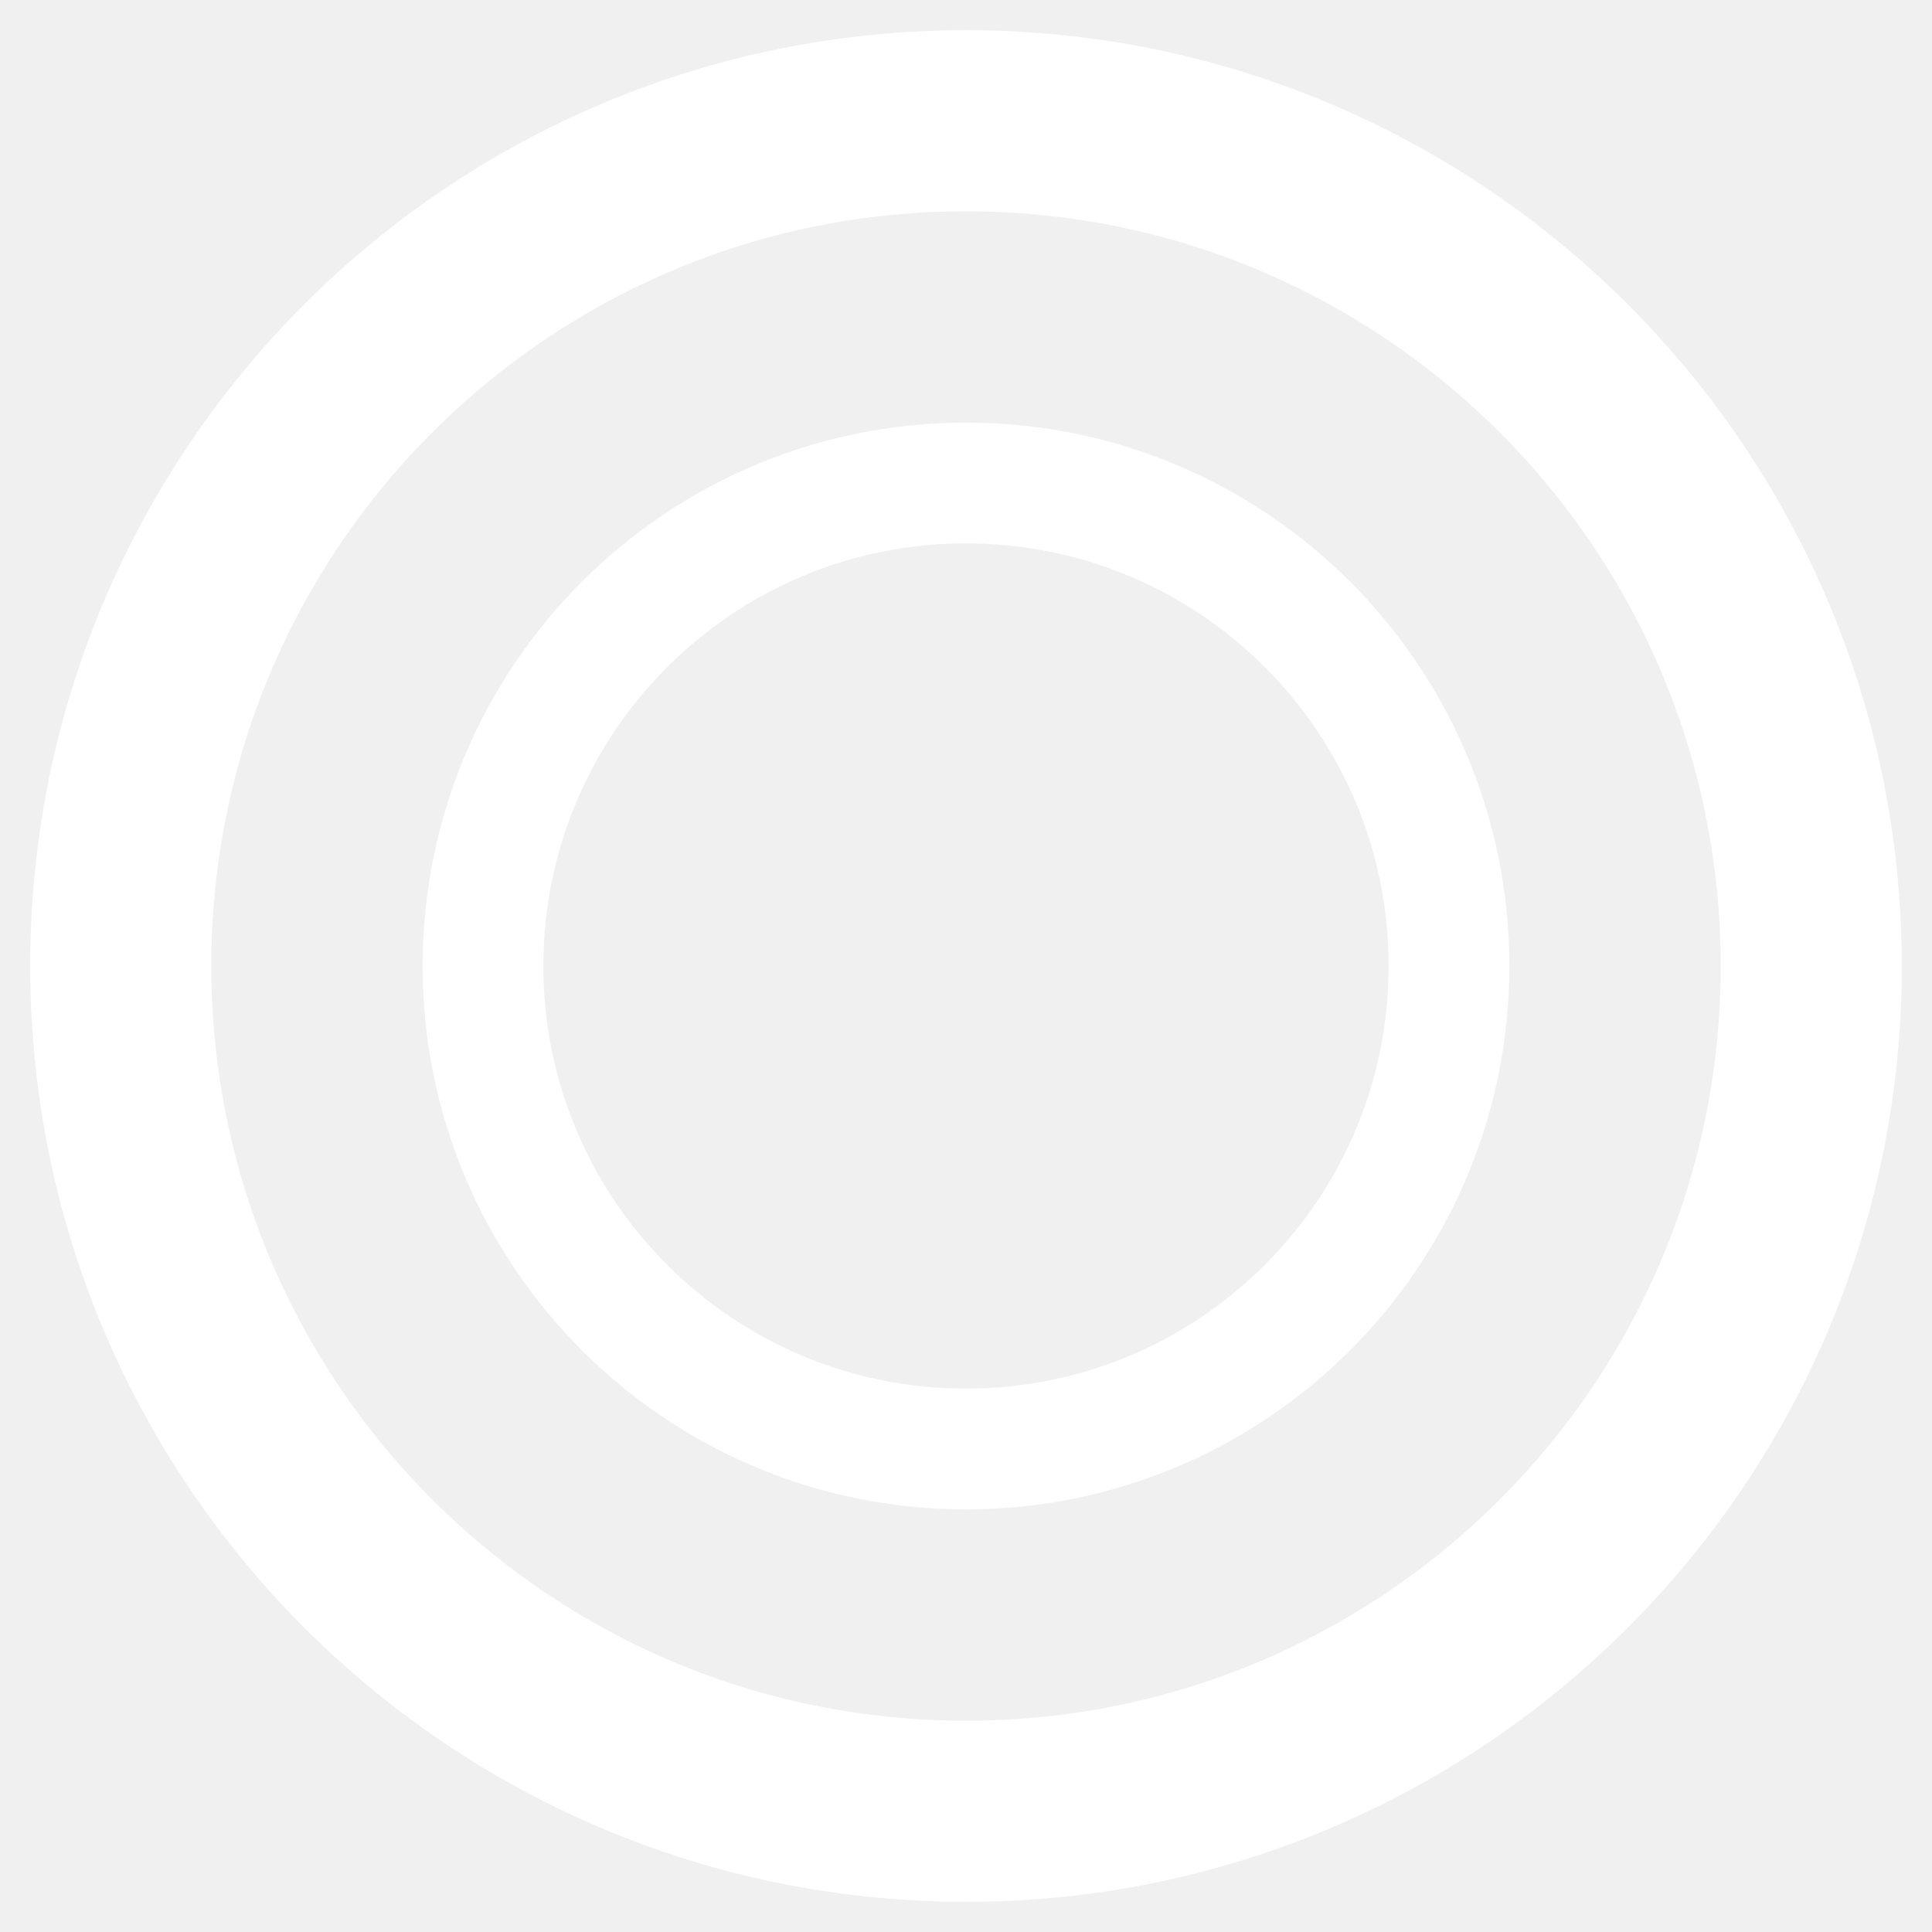
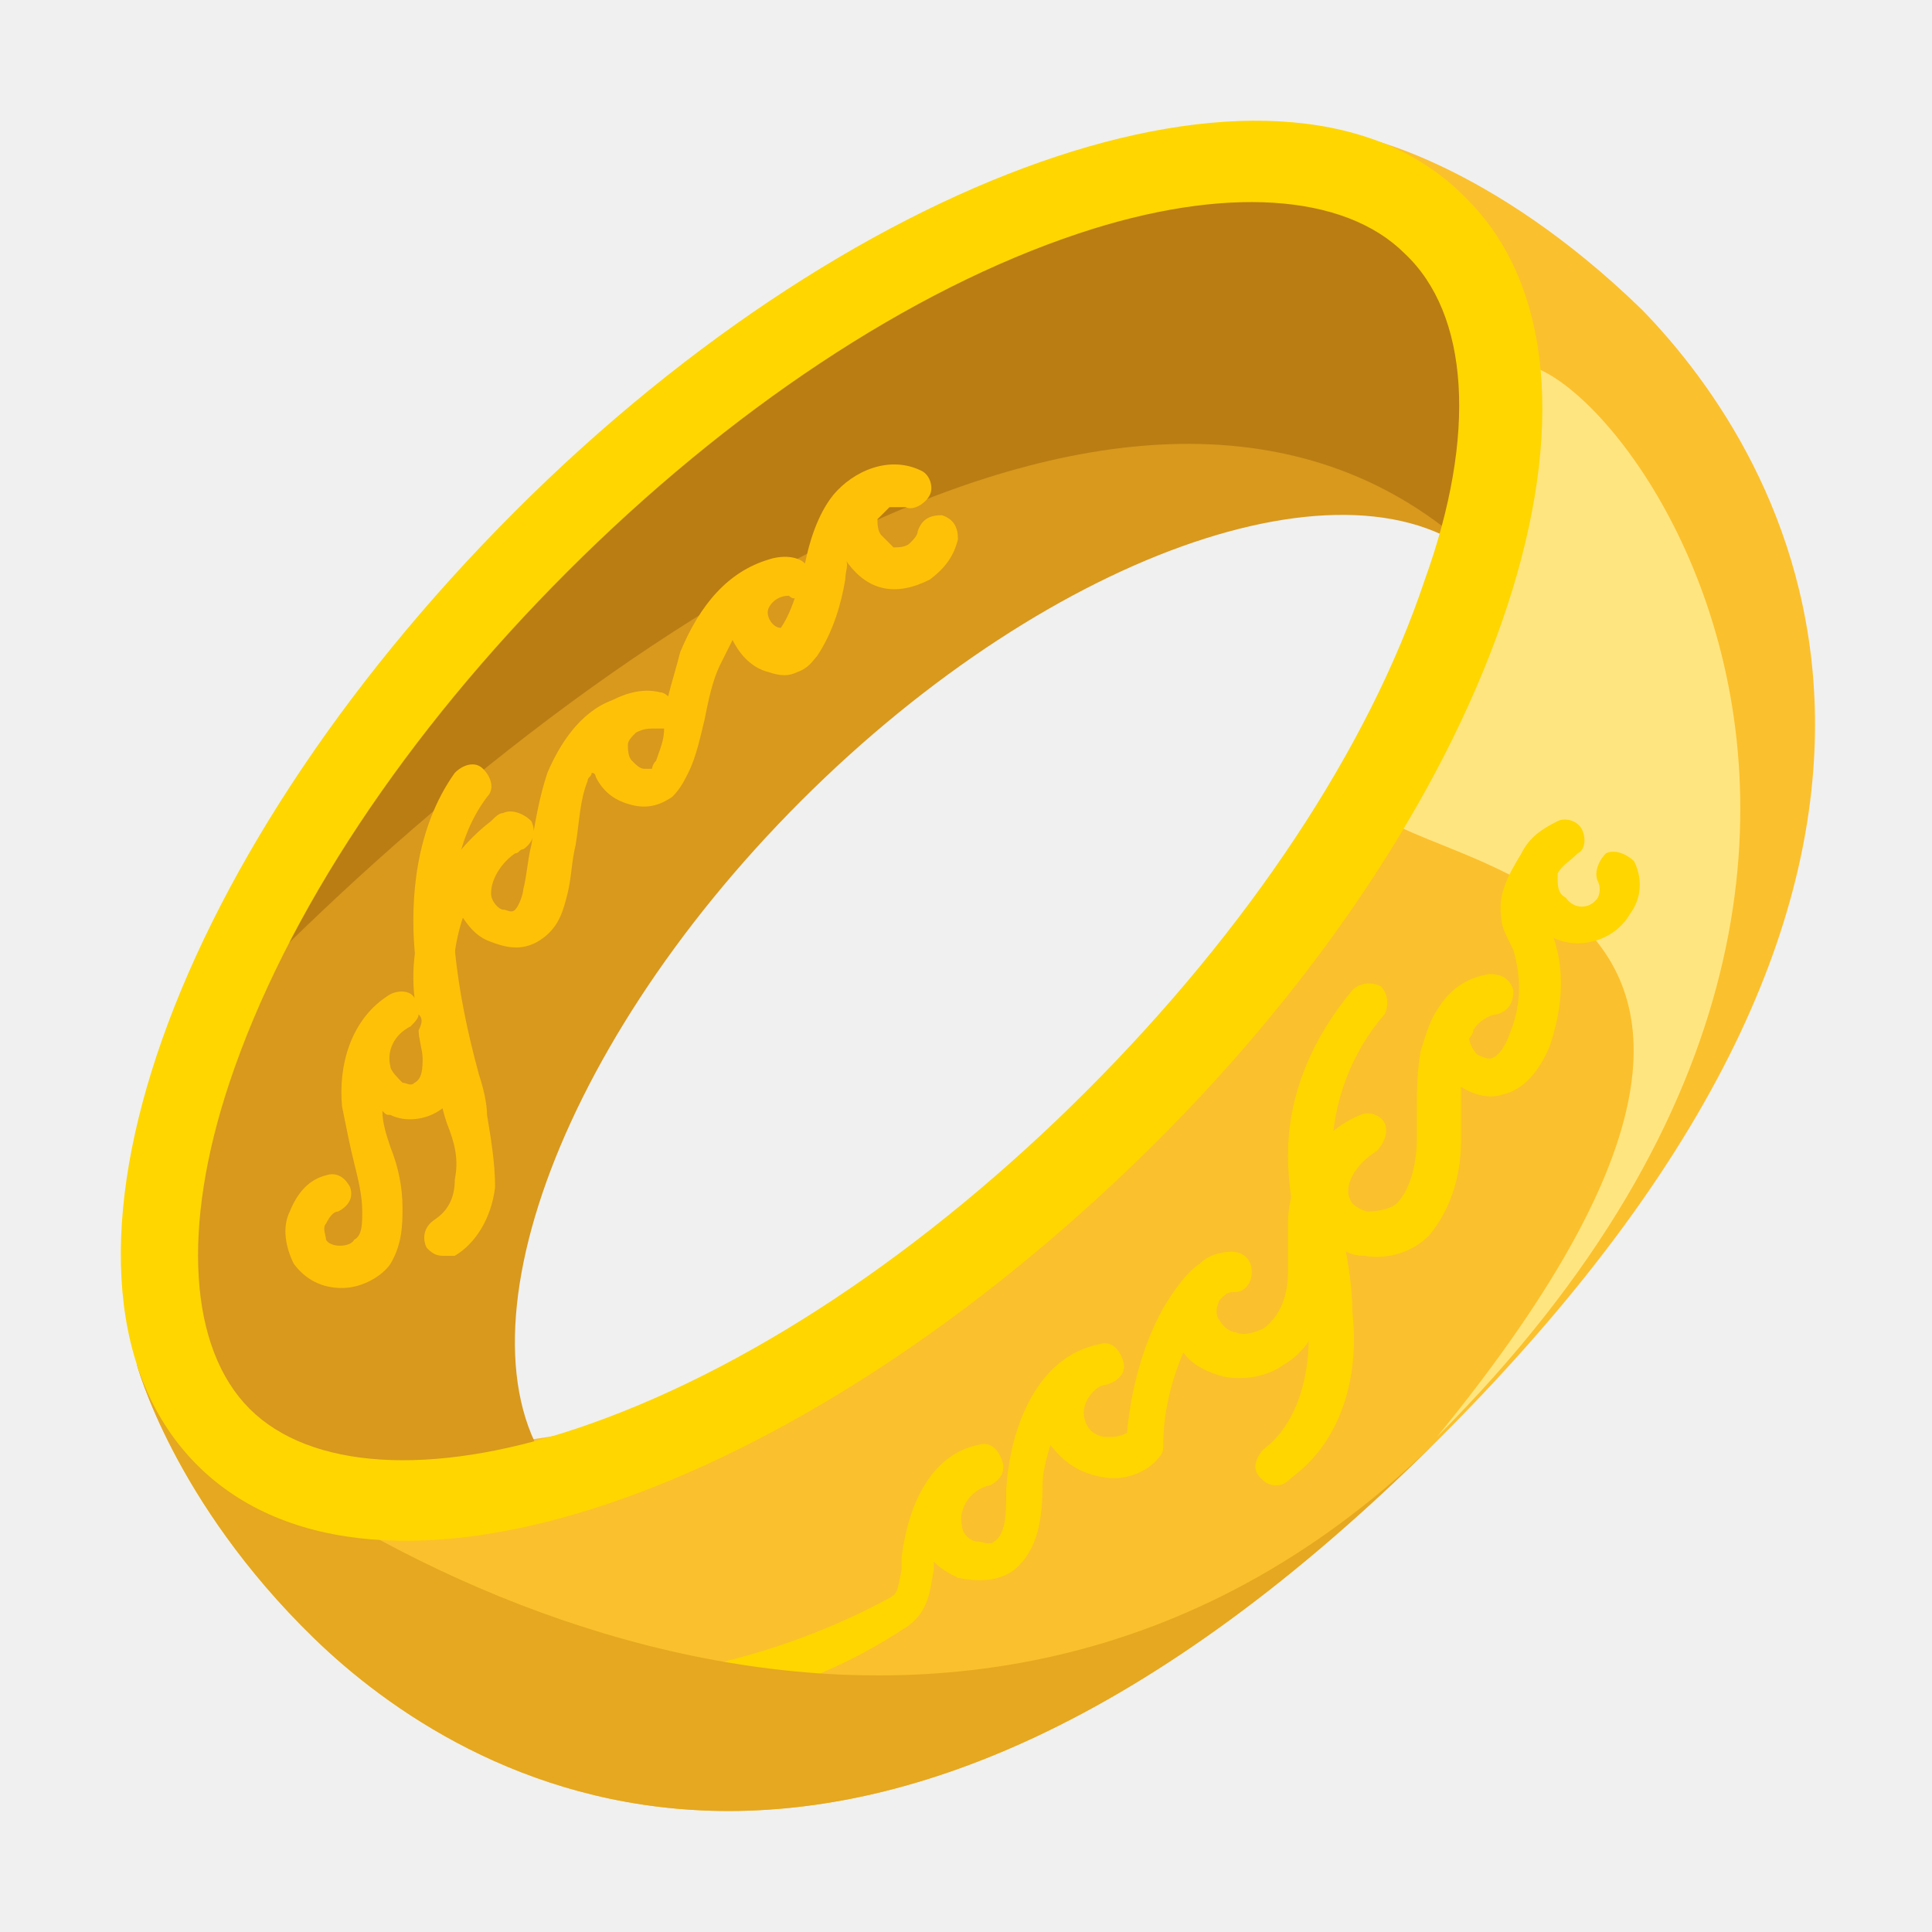
- <svg xmlns="http://www.w3.org/2000/svg" width="32" height="32">
-   <circle cx="16" cy="16" r="14" fill="none" stroke="#ffffff" stroke-width="3" />
-   <circle cx="16" cy="16" r="8" fill="none" stroke="#ffffff" stroke-width="2" />
+ <svg xmlns="http://www.w3.org/2000/svg" viewBox="0 0 48 48" width="48px" height="48px">
+   <path fill="#fbc02d" d="M27.5,27.5c-10.9,11-19.2,8.9-24.1,6.4c0,0,0.9,3.4,4.4,6.8c3.6,3.5,13.4,9.6,28-5s8.5-24.4,5-28 C37,4,33.8,3.4,33.8,3.4S44.6,10.4,27.5,27.5z" />
+   <path fill="#ffe57f" d="M35.7,35.7c16.2-16.2,1.2-30.3,1.5-25.8c0.1,2.4-0.6,5.6-3.1,9.6C32.6,21.8,48.2,20.4,35.7,35.7z" />
+   <path fill="#ffd600" d="M14.3,42.8c-0.3,0-0.5-0.2-0.5-0.5c0-0.3,0.2-0.5,0.5-0.5c2.7-0.1,5.4-0.8,7.8-2.1 c0.2-0.1,0.2-0.2,0.3-0.7c0-0.1,0-0.2,0-0.3c0.2-1.6,0.9-2.6,1.9-2.8c0.3-0.1,0.5,0.1,0.6,0.4c0.1,0.3-0.1,0.5-0.3,0.6 c-0.5,0.1-0.8,0.6-0.7,1c0,0.2,0.2,0.4,0.4,0.4c0.1,0,0.3,0.1,0.4,0c0.3-0.2,0.3-0.7,0.3-1.3c0.1-1.6,0.8-3.3,2.3-3.6 c0.3-0.1,0.5,0.1,0.6,0.4c0.1,0.3-0.1,0.5-0.4,0.6c-0.2,0-0.4,0.2-0.5,0.4c-0.1,0.2-0.1,0.4,0,0.6c0.1,0.2,0.3,0.3,0.5,0.3 c0.2,0,0.3,0,0.5-0.1c0.1-1.1,0.4-2.2,0.9-3.1c0.3-0.5,0.6-0.9,0.9-1.1c0.2-0.2,0.5-0.3,0.8-0.3c0.3,0,0.5,0.2,0.5,0.5 c0,0.3-0.2,0.5-0.4,0.5c-0.1,0-0.2,0-0.3,0.1c0,0-0.1,0.1-0.1,0.1c-0.1,0.2-0.1,0.4,0,0.5c0.1,0.2,0.3,0.3,0.4,0.3 c0.2,0.1,0.5,0,0.7-0.1c0.4-0.3,0.6-0.8,0.6-1.4c0-0.2,0-0.3,0-0.5c0-0.2,0-0.4,0-0.7c0-1.2,0.8-2.3,1.8-2.7c0.2-0.1,0.5,0,0.6,0.2 c0.1,0.2,0,0.5-0.2,0.7c-0.5,0.3-0.9,0.9-0.6,1.3c0.1,0.1,0.3,0.2,0.4,0.2c0.3,0,0.6-0.1,0.7-0.2c0.3-0.3,0.5-0.9,0.5-1.6 c0-0.2,0-0.4,0-0.6c0-0.5,0-1.1,0.1-1.6c0.1-0.3,0.2-0.7,0.4-1c0.3-0.5,0.7-0.8,1.3-0.9c0.3,0,0.5,0.1,0.6,0.4 c0,0.3-0.1,0.5-0.4,0.6c-0.2,0-0.5,0.2-0.6,0.4c0,0.1-0.1,0.2-0.1,0.2c0,0.1,0.1,0.3,0.2,0.4c0,0,0.2,0.1,0.3,0.1 c0.2,0,0.4-0.3,0.5-0.6c0.3-0.7,0.3-1.4,0.1-2.1l-0.1-0.2c-0.1-0.2-0.2-0.4-0.2-0.6c-0.1-0.6,0.2-1.1,0.5-1.6 c0.2-0.4,0.5-0.6,0.9-0.8c0.2-0.1,0.5,0,0.6,0.2c0.1,0.2,0.1,0.5-0.1,0.6c-0.2,0.2-0.4,0.3-0.5,0.5c0,0,0,0.1,0,0.1 c0,0.2,0,0.4,0.2,0.5c0.2,0.3,0.6,0.3,0.8,0c0,0,0.1-0.2,0-0.4c-0.1-0.2,0-0.5,0.2-0.7c0.2-0.1,0.5,0,0.7,0.2 c0.2,0.4,0.2,0.9-0.1,1.3c-0.4,0.7-1.3,0.9-1.9,0.6c0.3,0.9,0.2,1.8-0.1,2.7c-0.3,0.7-0.7,1.1-1.2,1.2c-0.3,0.1-0.7,0-1-0.2 c0,0.2,0,0.4,0,0.6c0,0.2,0,0.4,0,0.7c0,1-0.3,1.8-0.8,2.4c-0.4,0.4-1,0.6-1.6,0.5c-0.4,0-0.7-0.2-0.9-0.5c0,0.1,0,0.2,0,0.4 c0,0.2,0,0.4,0,0.6c0,0.9-0.4,1.8-1.1,2.2c-0.4,0.3-1,0.4-1.5,0.3c-0.4-0.1-0.8-0.3-1-0.6c-0.3,0.7-0.5,1.5-0.5,2.3 c0,0.1,0,0.2-0.1,0.3c-0.3,0.4-0.9,0.6-1.4,0.5c-0.6-0.1-1-0.4-1.3-0.8c0,0,0,0,0,0c-0.1,0.3-0.2,0.7-0.2,1c0,0.8-0.1,1.6-0.7,2.1 c-0.4,0.3-0.9,0.3-1.4,0.2c-0.2-0.1-0.4-0.2-0.6-0.4l0,0.2c-0.1,0.5-0.1,1.1-0.8,1.5C20.1,42,17.2,42.8,14.3,42.8 C14.4,42.8,14.3,42.8,14.3,42.8z" />
+   <path fill="#e5a820" d="M3.4,33.9c0,0,0.9,3.4,4.4,6.8c3.6,3.5,13.4,9.6,28-5C24.1,47.3,8.7,39.2,3.4,33.9z" />
+   <path fill="#d8991d" d="M5.1,35.6c2.5,1.3,5,2.6,9,1.4c-3.1-3.1-0.5-10.8,5.8-17.1c6.3-6.3,14-8.9,17.1-5.8 c1.2-4-0.2-6.4-1.4-8.9c0.4,0.2-7.1-6-21.1,8C0.5,27.1,5.3,35.9,5.1,35.6z" />
+   <path fill="#ba7d13" d="M37,14.1c1.2-4-0.2-6.4-1.4-8.9c0.3,0.2-7.1-6-21.1,8c-4.2,4.2-6.7,8-8.2,11.1C15,15.5,29,6,37,14.1 z" />
+   <path fill="#ffd600" d="M12.8 12.7C4 21.5.5 32 4.9 36.4c4.4 4.4 14.9.8 23.7-7.9S40.8 9.2 36.4 4.9C32.1.5 21.5 4 12.8 12.7zM35.4 14.4c-1.4 4.2-4.4 8.7-8.4 12.7s-8.5 7-12.7 8.4c-3.6 1.2-6.6 1-8.1-.5-1.5-1.5-1.7-4.5-.5-8.1 1.4-4.2 4.4-8.7 8.4-12.7 4-4 8.5-7 12.7-8.4 3.6-1.2 6.6-1 8.1.5C36.5 7.8 36.7 10.8 35.4 14.4zM31.7 36.9c-.2 0-.3-.1-.4-.2-.2-.2-.1-.5.1-.7.8-.6 1.2-1.8 1.1-3.2 0-.5-.1-1-.2-1.6-.1-.8-.3-1.6-.3-2.5 0-1.5.6-2.9 1.6-4.1.2-.2.5-.2.7-.1.2.2.2.5.1.7-.8.9-1.3 2.2-1.3 3.4 0 .8.1 1.5.3 2.3.1.5.2 1.1.2 1.7.2 1.8-.4 3.3-1.5 4.1C31.9 36.9 31.8 36.9 31.7 36.9z" />
+   <path fill="#ffc107" d="M8.5,32c-0.5,0-0.9-0.2-1.2-0.6C7.1,31,7,30.5,7.2,30.1c0.2-0.5,0.5-0.8,0.9-0.9 c0.3-0.1,0.5,0.1,0.6,0.3c0.1,0.3-0.1,0.5-0.3,0.6c-0.1,0-0.2,0.1-0.3,0.3c-0.1,0.1,0,0.3,0,0.4c0.1,0.2,0.6,0.2,0.7,0 C9,30.7,9,30.4,9,30.1c0-0.4-0.1-0.8-0.2-1.2c-0.1-0.4-0.2-0.9-0.3-1.4c-0.1-1,0.2-2.2,1.2-2.8c0.2-0.1,0.5-0.1,0.6,0.1 c-0.2-1.7,0.6-3.4,1.9-4.4c0.1-0.1,0.2-0.2,0.3-0.2c0.2-0.1,0.5,0,0.7,0.2c0.1,0.2,0.1,0.5-0.2,0.7c-0.1,0-0.1,0.1-0.2,0.1 c-0.3,0.2-0.6,0.6-0.6,1c0,0.2,0.2,0.4,0.3,0.4c0.1,0,0.2,0.1,0.3,0c0.1-0.1,0.2-0.4,0.2-0.5c0.1-0.4,0.1-0.7,0.2-1.1 c0.1-0.6,0.2-1.2,0.4-1.8c0.3-0.7,0.8-1.5,1.6-1.8c0.4-0.2,0.8-0.3,1.2-0.2c0.1,0,0.2,0.1,0.2,0.1c0.1-0.4,0.2-0.7,0.3-1.1 c0.5-1.2,1.2-2,2.2-2.3c0.3-0.1,0.7-0.1,0.9,0.1c0.1-0.5,0.3-1.2,0.7-1.7c0.5-0.6,1.4-1,2.2-0.6c0.2,0.1,0.3,0.4,0.2,0.6 c-0.1,0.2-0.4,0.4-0.6,0.3c-0.1,0-0.3,0-0.4,0c-0.1,0.1-0.2,0.2-0.3,0.3c0,0.1,0,0.3,0.1,0.4c0.1,0.1,0.2,0.2,0.3,0.3 c0.1,0,0.3,0,0.4-0.1c0.1-0.1,0.2-0.2,0.2-0.3c0.1-0.3,0.3-0.4,0.6-0.4c0.3,0.1,0.4,0.3,0.4,0.6c-0.1,0.4-0.3,0.7-0.7,1 c-0.4,0.2-0.8,0.3-1.2,0.2c-0.4-0.1-0.7-0.4-0.9-0.7C21.1,14,21,14.2,21,14.4c-0.1,0.6-0.3,1.3-0.7,1.9c-0.1,0.1-0.2,0.3-0.5,0.4 c-0.2,0.1-0.4,0.1-0.7,0c-0.4-0.1-0.7-0.4-0.9-0.8c-0.1,0.2-0.2,0.4-0.3,0.6c-0.2,0.4-0.3,0.9-0.4,1.4c-0.1,0.4-0.2,0.9-0.4,1.3 c-0.1,0.2-0.2,0.4-0.4,0.6c-0.3,0.2-0.6,0.3-1,0.2c-0.4-0.1-0.7-0.3-0.9-0.7c0,0,0-0.1-0.1-0.1c0,0.1-0.1,0.1-0.1,0.2 c-0.2,0.5-0.2,1-0.3,1.6c-0.1,0.4-0.1,0.8-0.2,1.2c-0.1,0.4-0.2,0.8-0.6,1.1c-0.4,0.3-0.8,0.3-1.3,0.1c-0.3-0.1-0.5-0.3-0.7-0.6 c-0.2,0.6-0.3,1.3-0.2,2c0,0.1,0.1,0.2,0.1,0.4c0.1,0.3,0.1,0.6,0.2,0.9c0,0.6-0.2,1.2-0.7,1.5c-0.3,0.2-0.8,0.3-1.2,0.1 c-0.1,0-0.1,0-0.2-0.1c0,0.3,0.1,0.6,0.2,0.9C9.9,29,10,29.5,10,30c0,0.4,0,0.9-0.3,1.4C9.5,31.7,9,32,8.5,32z M10.4,25.2 c0,0.1-0.1,0.2-0.2,0.3c-0.4,0.2-0.6,0.6-0.5,1c0,0.1,0.2,0.3,0.3,0.4c0.1,0,0.2,0.1,0.3,0c0.2-0.1,0.2-0.4,0.2-0.6 c0-0.2-0.1-0.5-0.1-0.7C10.5,25.4,10.5,25.3,10.4,25.2z M15.8,18.2c-0.1,0.1-0.2,0.2-0.2,0.3c0,0.1,0,0.3,0.1,0.4 c0.1,0.1,0.2,0.2,0.3,0.2c0.1,0,0.1,0,0.2,0c0,0,0-0.1,0.1-0.2c0.1-0.3,0.2-0.5,0.2-0.8c-0.1,0-0.1,0-0.2,0 C16.1,18.1,16,18.1,15.8,18.2z M19.6,14.8c-0.2,0-0.4,0.1-0.5,0.3c-0.1,0.2,0.1,0.5,0.3,0.5c0.2-0.3,0.3-0.6,0.4-0.9 C19.8,14.9,19.7,14.9,19.6,14.8C19.7,14.9,19.6,14.8,19.6,14.8z" />
+   <path fill="#ffc107" d="M11,31.2c-0.2,0-0.3-0.1-0.4-0.2c-0.1-0.2-0.1-0.5,0.2-0.7c0.3-0.2,0.5-0.5,0.5-1 c0.1-0.5,0-0.9-0.2-1.4c-0.1-0.3-0.2-0.7-0.2-1c-0.3-1.1-0.5-2.2-0.6-3.3c-0.1-1.2,0-3,1-4.4c0.2-0.2,0.5-0.3,0.7-0.1 c0.2,0.2,0.3,0.5,0.1,0.7c-0.9,1.2-0.9,2.7-0.8,3.8c0.1,1,0.3,2,0.6,3.1c0.1,0.3,0.2,0.7,0.2,1c0.1,0.6,0.2,1.2,0.2,1.8 c-0.1,0.8-0.5,1.4-1,1.7C11.1,31.2,11.1,31.2,11,31.2z" />
</svg>
